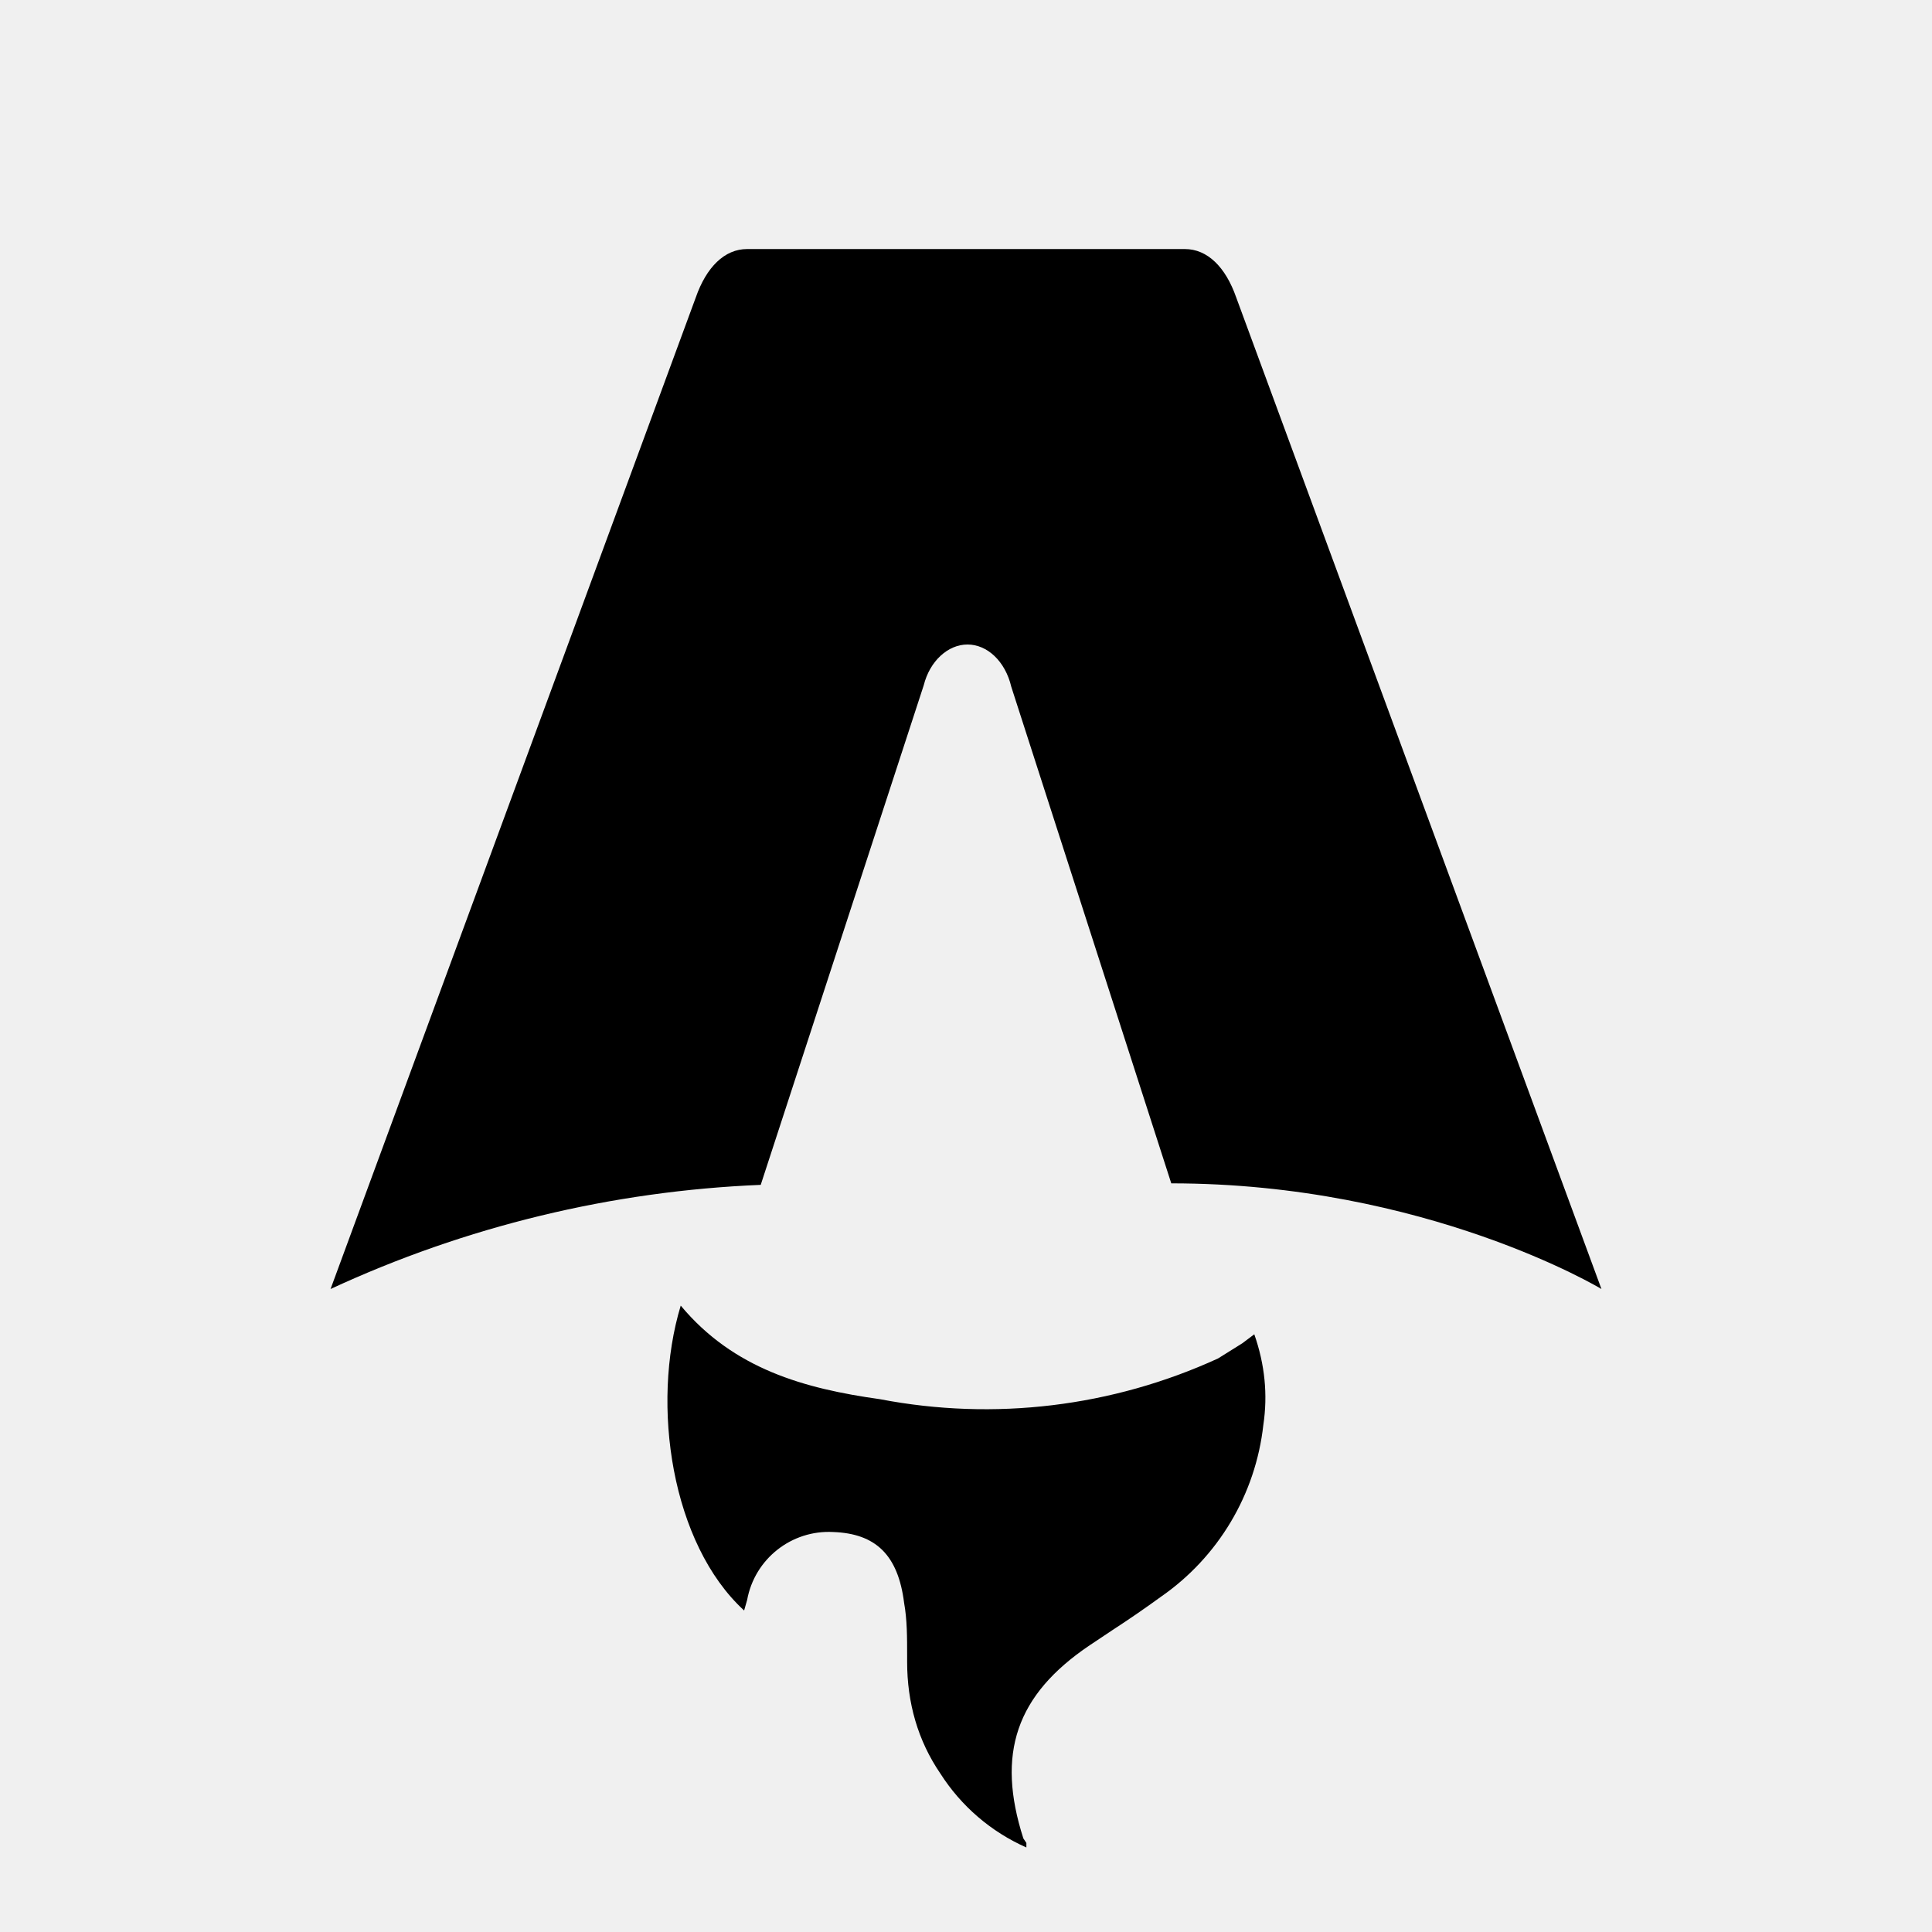
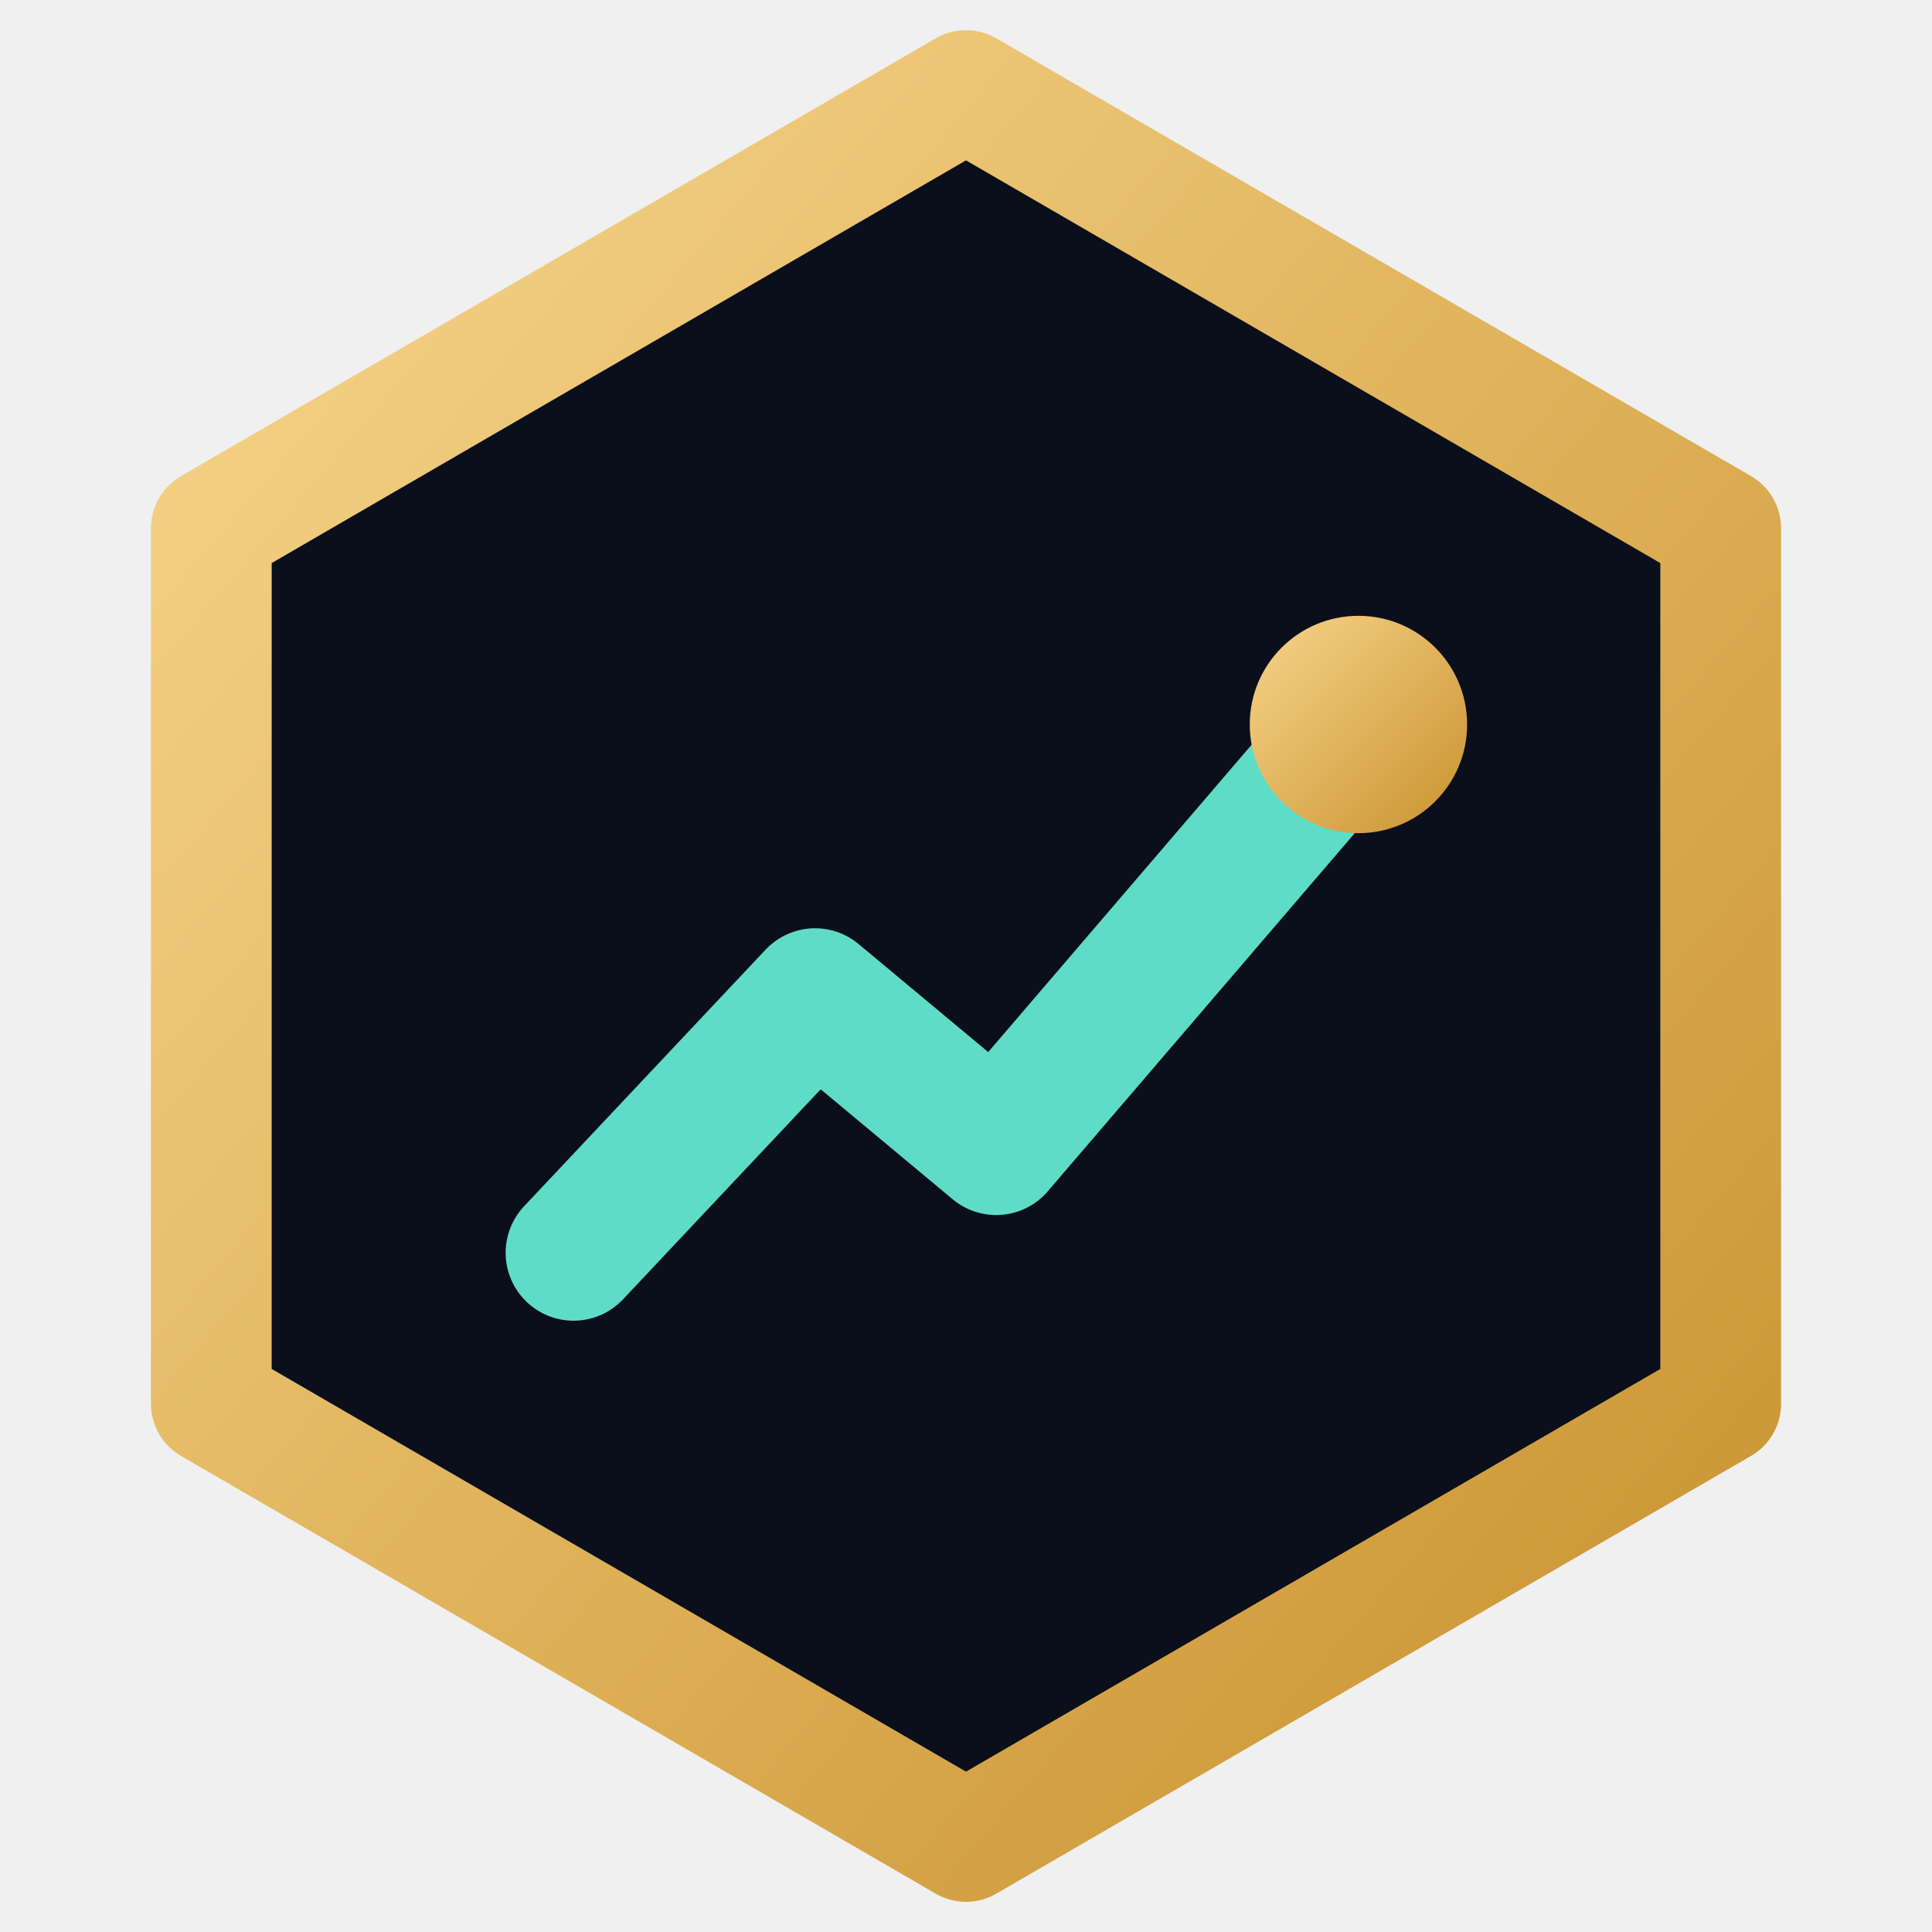
- <svg xmlns="http://www.w3.org/2000/svg" fill="none" viewBox="0 0 128 128">
-   <path d="M50.4 78.5a75.1 75.1 0 0 0-28.5 6.9l24.2-65.7c.7-2 1.9-3.2 3.4-3.2h29c1.5 0 2.7 1.2 3.4 3.2l24.2 65.7s-11.6-7-28.5-7L67 45.5c-.4-1.7-1.6-2.8-2.9-2.8-1.3 0-2.5 1.1-2.9 2.7L50.4 78.5Zm-1.1 28.2Zm-4.2-20.2c-2 6.6-.6 15.8 4.2 20.2a17.5 17.5 0 0 1 .2-.7 5.5 5.5 0 0 1 5.7-4.5c2.8.1 4.3 1.5 4.7 4.7.2 1.1.2 2.3.2 3.5v.4c0 2.7.7 5.2 2.2 7.4a13 13 0 0 0 5.7 4.9v-.3l-.2-.3c-1.8-5.6-.5-9.5 4.4-12.8l1.5-1a73 73 0 0 0 3.2-2.2 16 16 0 0 0 6.8-11.4c.3-2 .1-4-.6-6l-.8.6-1.6 1a37 37 0 0 1-22.4 2.7c-5-.7-9.7-2-13.2-6.2Z" />
-   <style>
-         path { fill: #000; }
-         @media (prefers-color-scheme: dark) {
-             path { fill: #FFF; }
-         }
-     </style>
+ <svg xmlns="http://www.w3.org/2000/svg" viewBox="0 0 64 64">
+   <defs>
+     <linearGradient id="g" x1="0" y1="0" x2="1" y2="1">
+       <stop offset="0" stop-color="#f7d58b" />
+       <stop offset="1" stop-color="#c9922f" />
+     </linearGradient>
+   </defs>
+   <path d="M32 3 57 17.5v29L32 61 7 46.5v-29Z" fill="#0b0f1c" stroke="url(#g)" stroke-width="4" stroke-linejoin="round" />
+   <path d="M19 41.5 27 33l6 5 12-14" fill="none" stroke="#5fdcc8" stroke-width="4.5" stroke-linecap="round" stroke-linejoin="round" />
+   <circle cx="45" cy="24" r="3.6" fill="url(#g)" />
</svg>
